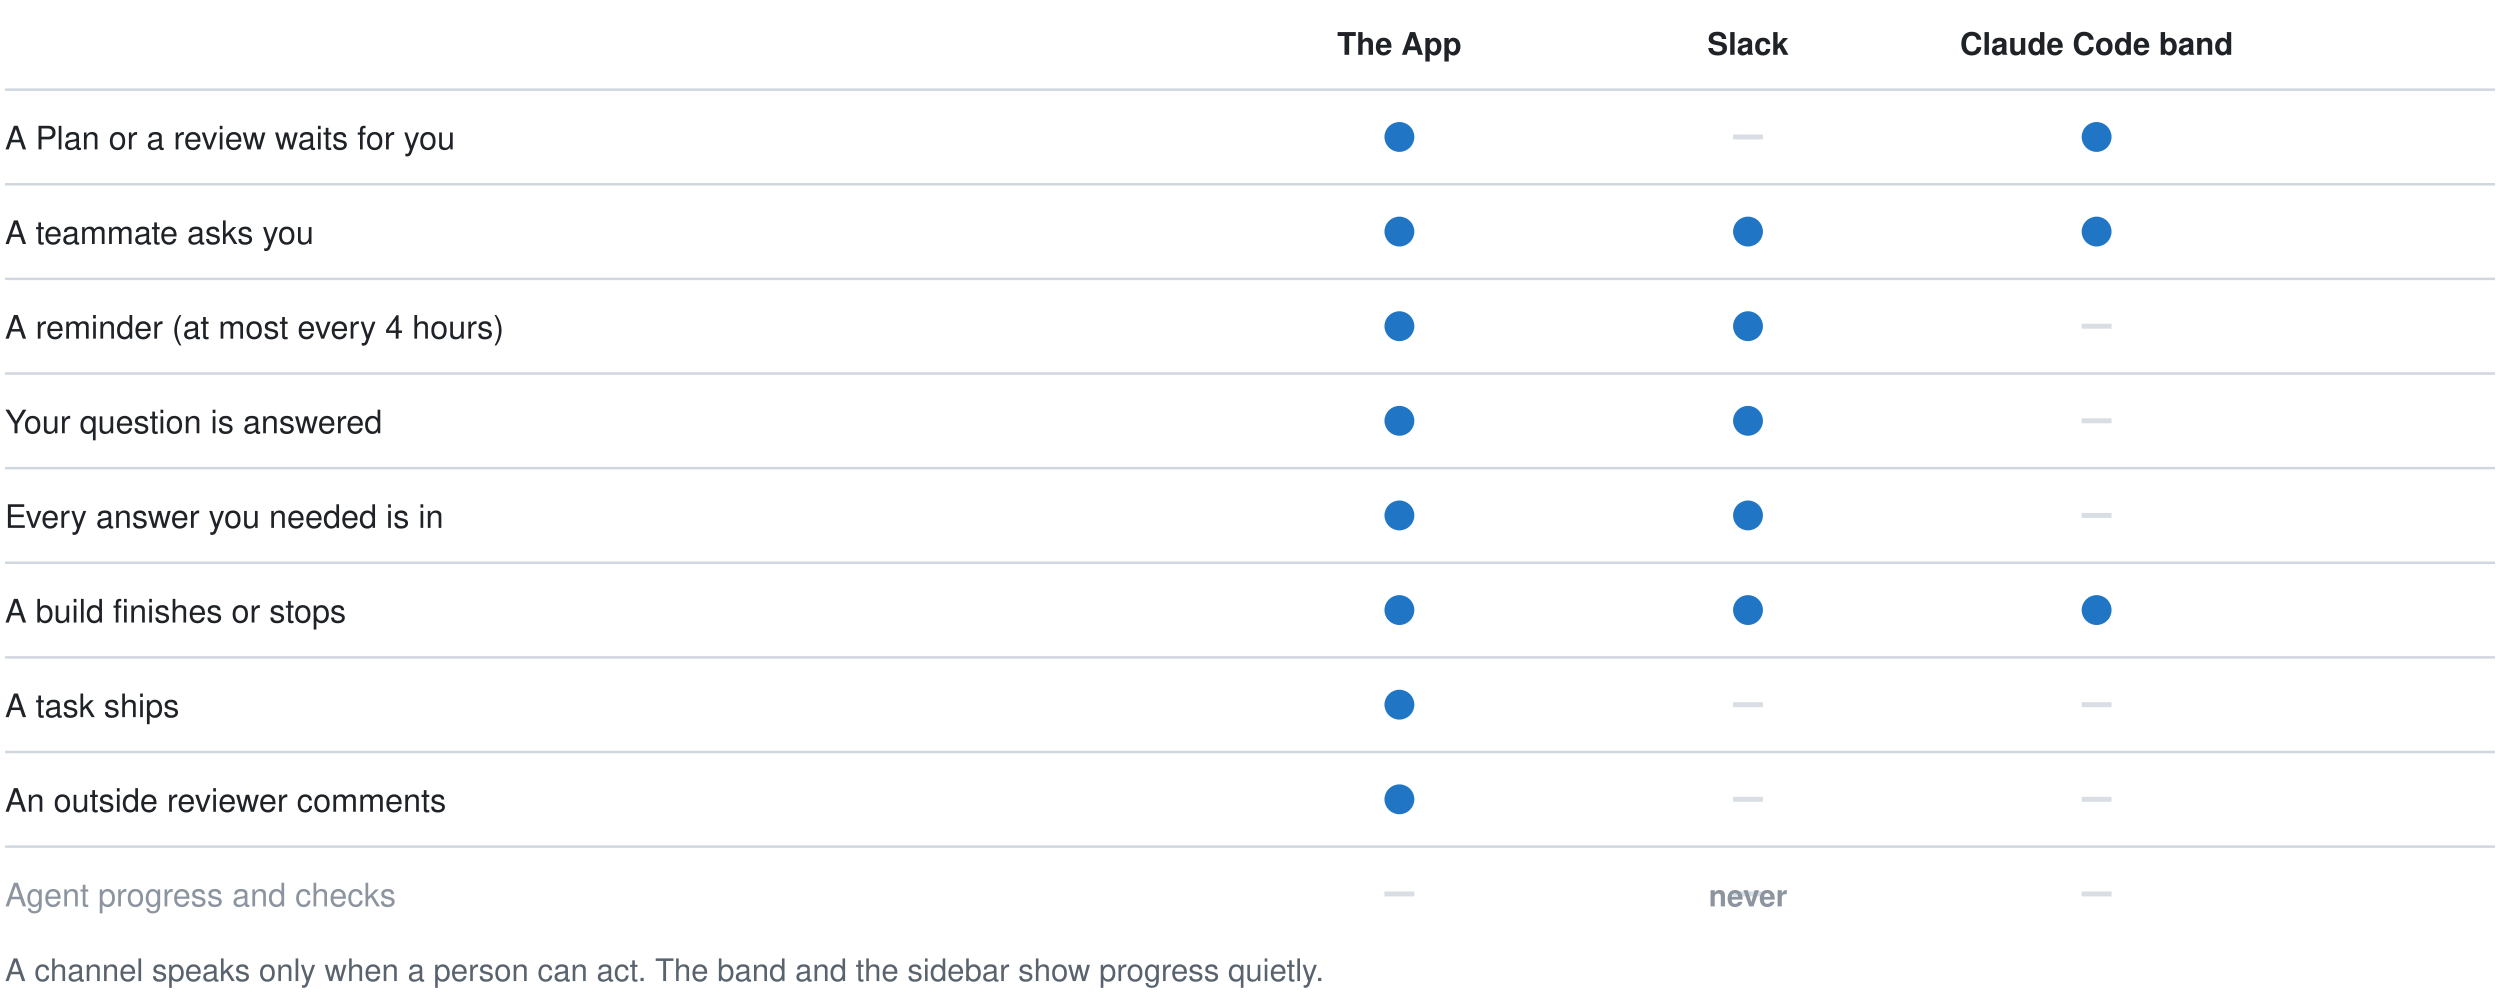
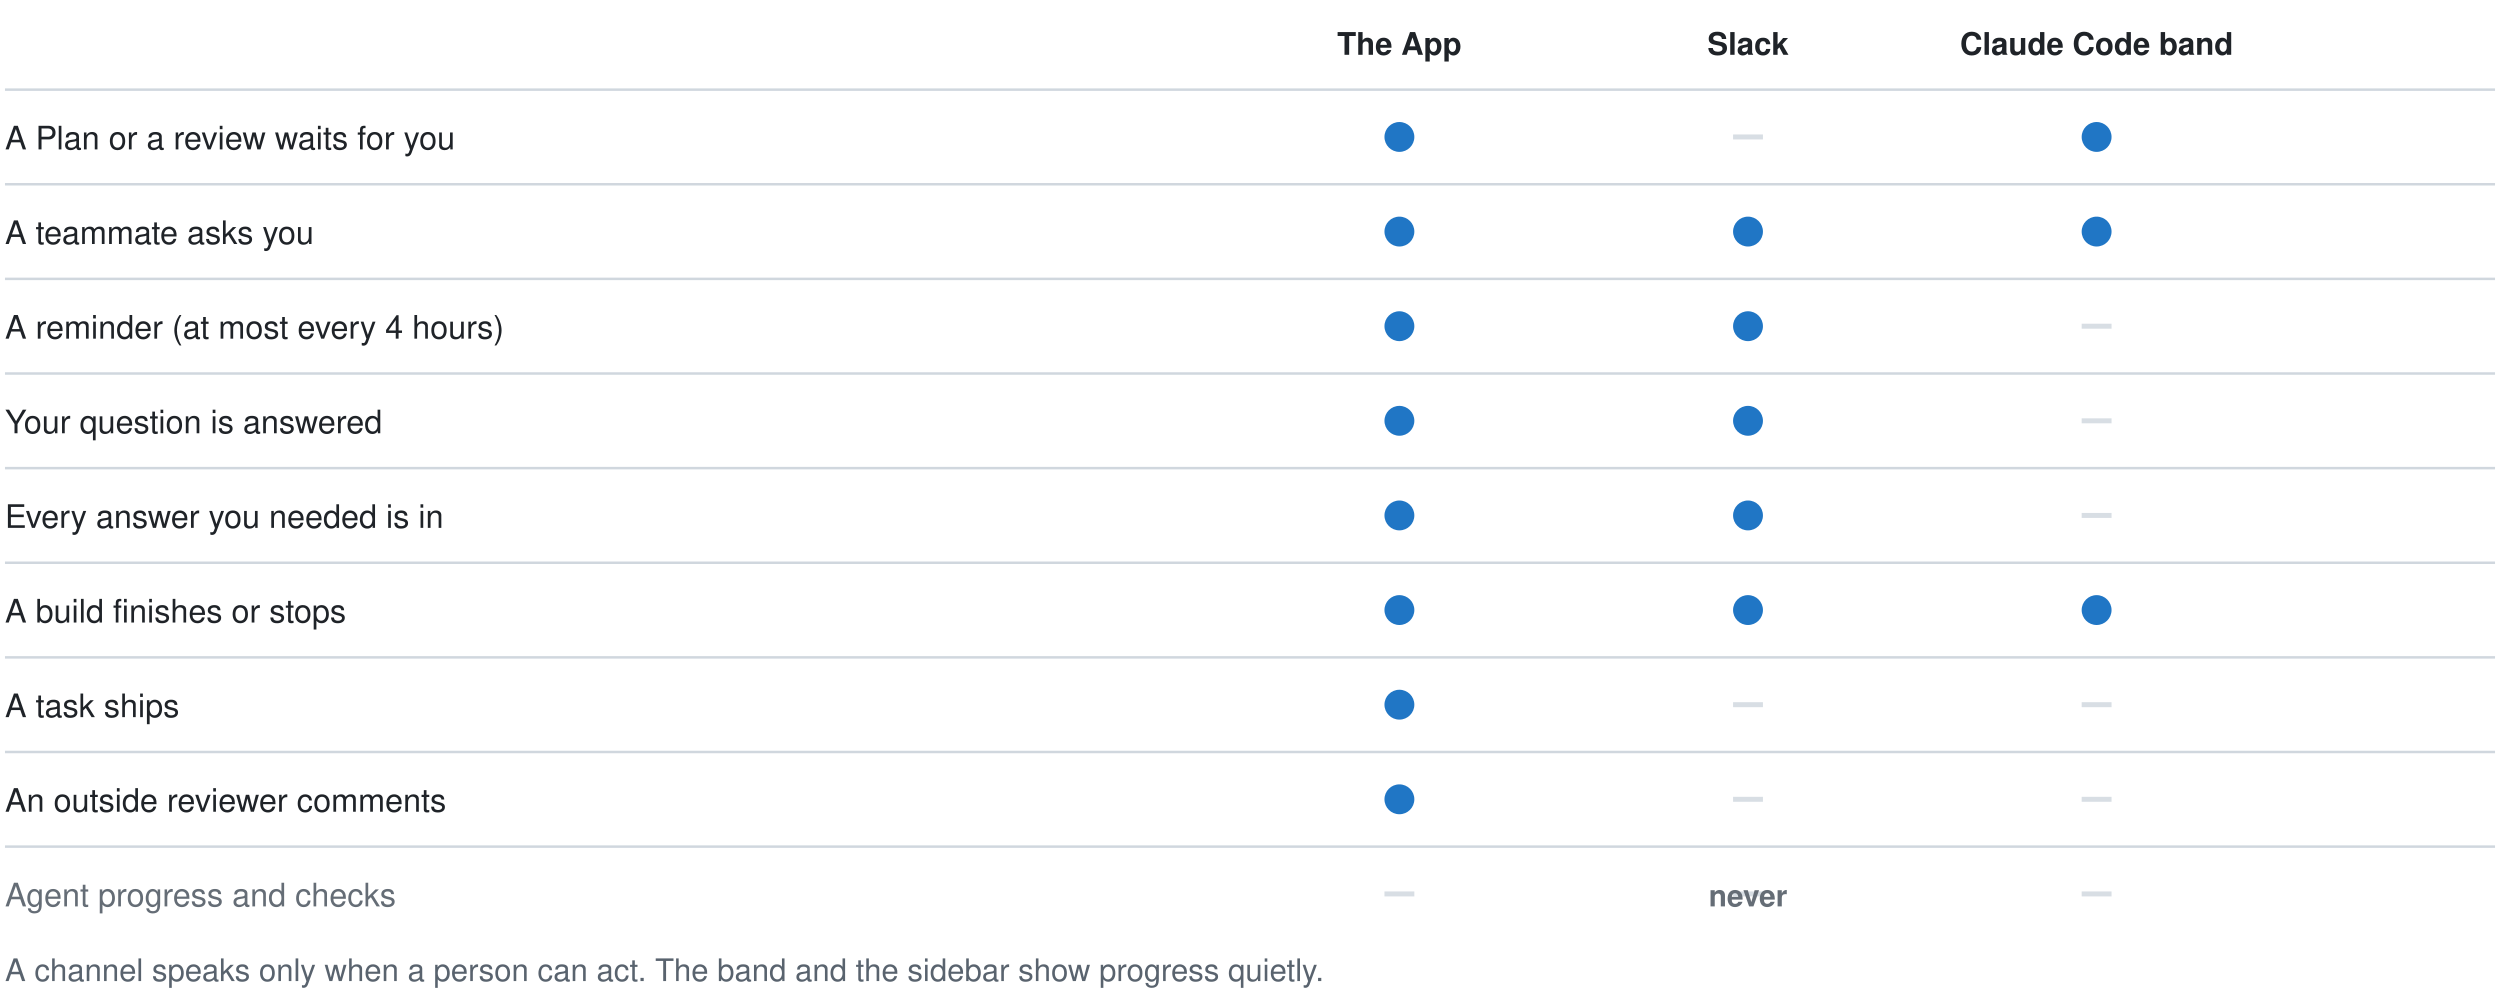
- <svg xmlns="http://www.w3.org/2000/svg" width="1004" height="404" viewBox="-2 -2 1004 404" role="img" aria-label="Who hears about what: the App, Slack and the Claude Code band speak only when a person can act, and agent progress and checks never notify">
+ <svg xmlns="http://www.w3.org/2000/svg" style="background:#ffffff" width="1004" height="404" viewBox="-2 -2 1004 404" role="img" aria-label="Who hears about what: the App, Slack and the Claude Code band speak only when a person can act, and agent progress and checks never notify">
  <text x="560" y="20" font-family="-apple-system, BlinkMacSystemFont, 'Segoe UI', 'Helvetica Neue', Helvetica, Arial, sans-serif" font-size="12.5" font-weight="650" fill="#1f2328" text-anchor="middle">The App</text>
  <text x="700" y="20" font-family="-apple-system, BlinkMacSystemFont, 'Segoe UI', 'Helvetica Neue', Helvetica, Arial, sans-serif" font-size="12.5" font-weight="650" fill="#1f2328" text-anchor="middle">Slack</text>
  <text x="840" y="20" font-family="-apple-system, BlinkMacSystemFont, 'Segoe UI', 'Helvetica Neue', Helvetica, Arial, sans-serif" font-size="12.5" font-weight="650" fill="#1f2328" text-anchor="middle">Claude Code band</text>
  <line x1="0" y1="34" x2="1000" y2="34" stroke="#d0d7de" />
  <text x="0" y="58" font-family="-apple-system, BlinkMacSystemFont, 'Segoe UI', 'Helvetica Neue', Helvetica, Arial, sans-serif" font-size="13" font-weight="500" fill="#1f2328" text-anchor="start">A Plan or a review waits for you</text>
  <circle cx="560" cy="53" r="6" fill="#2076c5" />
  <line x1="694" y1="53" x2="706" y2="53" stroke="#d8dee4" stroke-width="2" />
  <circle cx="840" cy="53" r="6" fill="#2076c5" />
  <line x1="0" y1="72" x2="1000" y2="72" stroke="#d0d7de" />
  <text x="0" y="96" font-family="-apple-system, BlinkMacSystemFont, 'Segoe UI', 'Helvetica Neue', Helvetica, Arial, sans-serif" font-size="13" font-weight="500" fill="#1f2328" text-anchor="start">A teammate asks you</text>
  <circle cx="560" cy="91" r="6" fill="#2076c5" />
  <circle cx="700" cy="91" r="6" fill="#2076c5" />
  <circle cx="840" cy="91" r="6" fill="#2076c5" />
  <line x1="0" y1="110" x2="1000" y2="110" stroke="#d0d7de" />
  <text x="0" y="134" font-family="-apple-system, BlinkMacSystemFont, 'Segoe UI', 'Helvetica Neue', Helvetica, Arial, sans-serif" font-size="13" font-weight="500" fill="#1f2328" text-anchor="start">A reminder (at most every 4 hours)</text>
  <circle cx="560" cy="129" r="6" fill="#2076c5" />
  <circle cx="700" cy="129" r="6" fill="#2076c5" />
  <line x1="834" y1="129" x2="846" y2="129" stroke="#d8dee4" stroke-width="2" />
  <line x1="0" y1="148" x2="1000" y2="148" stroke="#d0d7de" />
  <text x="0" y="172" font-family="-apple-system, BlinkMacSystemFont, 'Segoe UI', 'Helvetica Neue', Helvetica, Arial, sans-serif" font-size="13" font-weight="500" fill="#1f2328" text-anchor="start">Your question is answered</text>
  <circle cx="560" cy="167" r="6" fill="#2076c5" />
  <circle cx="700" cy="167" r="6" fill="#2076c5" />
  <line x1="834" y1="167" x2="846" y2="167" stroke="#d8dee4" stroke-width="2" />
  <line x1="0" y1="186" x2="1000" y2="186" stroke="#d0d7de" />
  <text x="0" y="210" font-family="-apple-system, BlinkMacSystemFont, 'Segoe UI', 'Helvetica Neue', Helvetica, Arial, sans-serif" font-size="13" font-weight="500" fill="#1f2328" text-anchor="start">Every answer you needed is in</text>
  <circle cx="560" cy="205" r="6" fill="#2076c5" />
  <circle cx="700" cy="205" r="6" fill="#2076c5" />
  <line x1="834" y1="205" x2="846" y2="205" stroke="#d8dee4" stroke-width="2" />
  <line x1="0" y1="224" x2="1000" y2="224" stroke="#d0d7de" />
  <text x="0" y="248" font-family="-apple-system, BlinkMacSystemFont, 'Segoe UI', 'Helvetica Neue', Helvetica, Arial, sans-serif" font-size="13" font-weight="500" fill="#1f2328" text-anchor="start">A build finishes or stops</text>
  <circle cx="560" cy="243" r="6" fill="#2076c5" />
  <circle cx="700" cy="243" r="6" fill="#2076c5" />
  <circle cx="840" cy="243" r="6" fill="#2076c5" />
  <line x1="0" y1="262" x2="1000" y2="262" stroke="#d0d7de" />
  <text x="0" y="286" font-family="-apple-system, BlinkMacSystemFont, 'Segoe UI', 'Helvetica Neue', Helvetica, Arial, sans-serif" font-size="13" font-weight="500" fill="#1f2328" text-anchor="start">A task ships</text>
  <circle cx="560" cy="281" r="6" fill="#2076c5" />
  <line x1="694" y1="281" x2="706" y2="281" stroke="#d8dee4" stroke-width="2" />
  <line x1="834" y1="281" x2="846" y2="281" stroke="#d8dee4" stroke-width="2" />
  <line x1="0" y1="300" x2="1000" y2="300" stroke="#d0d7de" />
  <text x="0" y="324" font-family="-apple-system, BlinkMacSystemFont, 'Segoe UI', 'Helvetica Neue', Helvetica, Arial, sans-serif" font-size="13" font-weight="500" fill="#1f2328" text-anchor="start">An outside reviewer comments</text>
  <circle cx="560" cy="319" r="6" fill="#2076c5" />
  <line x1="694" y1="319" x2="706" y2="319" stroke="#d8dee4" stroke-width="2" />
  <line x1="834" y1="319" x2="846" y2="319" stroke="#d8dee4" stroke-width="2" />
  <line x1="0" y1="338" x2="1000" y2="338" stroke="#d0d7de" />
-   <text x="0" y="362" font-family="-apple-system, BlinkMacSystemFont, 'Segoe UI', 'Helvetica Neue', Helvetica, Arial, sans-serif" font-size="13" font-weight="500" fill="#8c959f" text-anchor="start">Agent progress and checks</text>
+   <text x="0" y="362" font-family="-apple-system, BlinkMacSystemFont, 'Segoe UI', 'Helvetica Neue', Helvetica, Arial, sans-serif" font-size="13" font-weight="500" fill="#656d76" text-anchor="start">Agent progress and checks</text>
  <line x1="554" y1="357" x2="566" y2="357" stroke="#d8dee4" stroke-width="2" />
  <line x1="694" y1="357" x2="706" y2="357" stroke="#d8dee4" stroke-width="2" />
  <line x1="834" y1="357" x2="846" y2="357" stroke="#d8dee4" stroke-width="2" />
-   <text x="700" y="362" font-family="-apple-system, BlinkMacSystemFont, 'Segoe UI', 'Helvetica Neue', Helvetica, Arial, sans-serif" font-size="12" font-weight="600" fill="#8c959f" text-anchor="middle">never</text>
+   <text x="700" y="362" font-family="-apple-system, BlinkMacSystemFont, 'Segoe UI', 'Helvetica Neue', Helvetica, Arial, sans-serif" font-size="12" font-weight="600" fill="#656d76" text-anchor="middle">never</text>
  <text x="0" y="392" font-family="-apple-system, BlinkMacSystemFont, 'Segoe UI', 'Helvetica Neue', Helvetica, Arial, sans-serif" font-size="12.5" font-weight="400" fill="#59636e" text-anchor="start">A channel speaks only when a person can act. The band and the sidebar show progress quietly.</text>
</svg>
